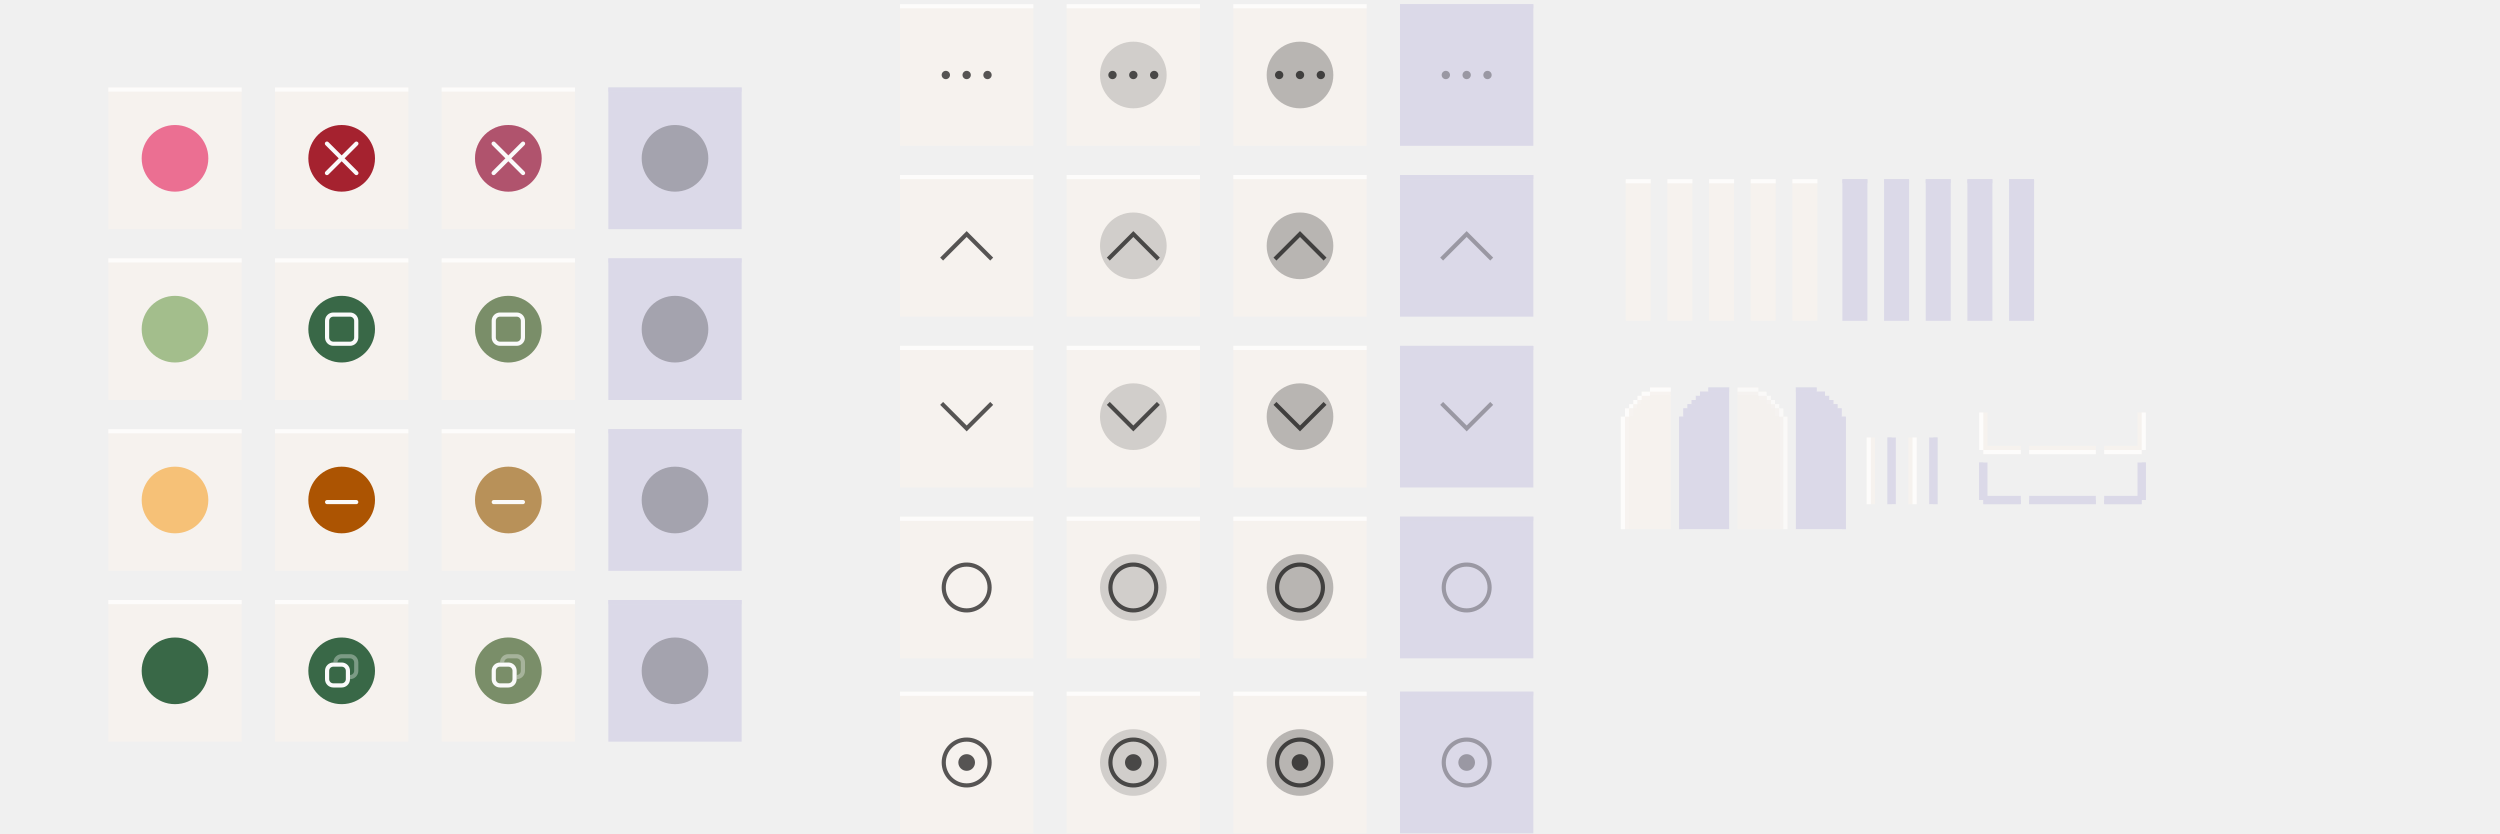
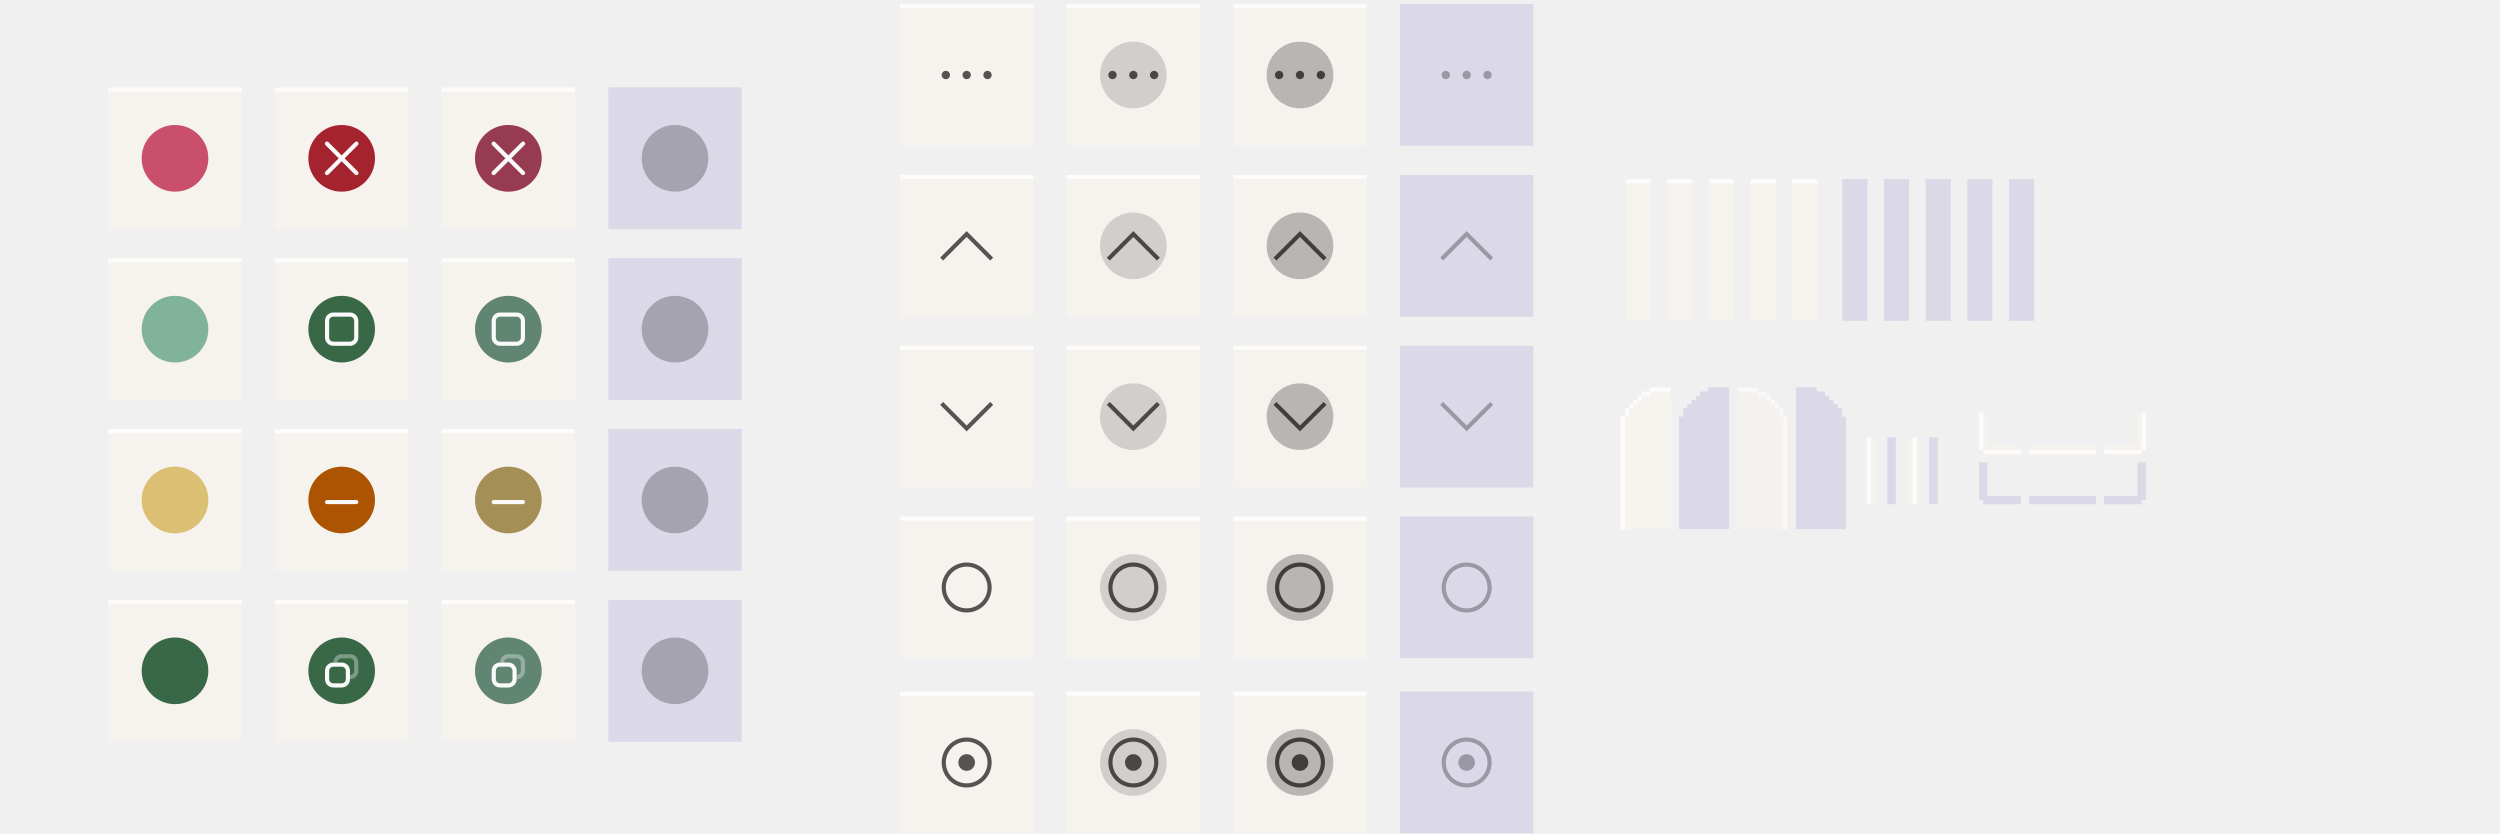
<svg xmlns="http://www.w3.org/2000/svg" xmlns:xlink="http://www.w3.org/1999/xlink" version="1.1" id="svg2" viewBox="0 0 600 200" height="200" width="600">
  <defs id="defs4" />
  <g transform="translate(5,-564.3622)" id="layer1">
    <g id="close-active">
      <g id="headerbar-bg">
        <rect y="585.362" x="21" height="34" width="32" id="rect1683" style="fill:#f6f2ee;fill-opacity:1" />
        <rect style="fill:#ffffff;opacity:0.75" id="rect1685" width="32" height="1" x="21" y="585.362" />
      </g>
-       <circle style="opacity:1;fill:#eb6f92;fill-opacity:1;stroke-width:8;stroke-linecap:round;stroke-linejoin:round;paint-order:stroke fill markers" id="path2409" cx="37" cy="602.362" r="8" />
+       <circle style="opacity:1;fill:#c94f6d;fill-opacity:1;stroke-width:8;stroke-linecap:round;stroke-linejoin:round;paint-order:stroke fill markers" id="path2409" cx="37" cy="602.362" r="8" />
    </g>
    <g id="close-inactive">
      <g id="headerbar-inactive-bg" transform="translate(120)">
        <rect y="585.362" x="21" height="34" width="32" id="rect2007" style="fill:#dbd9e8;fill-opacity:1" />
        <rect style="fill:#dbd9e8;fill-opacity:1;stroke:none;stroke-width:1.155;stroke-linecap:butt;stroke-linejoin:round;stroke-miterlimit:4;stroke-dasharray:none;stroke-dashoffset:0;stroke-opacity:1;opacity:0.75" id="rect2009" width="32" height="1" x="21" y="585.362" />
      </g>
      <circle style="opacity:0.25;fill:#000000;fill-opacity:1;stroke-width:8;stroke-linecap:round;stroke-linejoin:round;paint-order:stroke fill markers" id="circle2549" cx="157" cy="602.362" r="8" />
    </g>
    <g id="maximize-active">
      <use x="0" y="0" xlink:href="#headerbar-bg" id="use1849" transform="translate(0,41.00003)" width="100%" height="100%" />
-       <circle style="opacity:1;fill:#a3be8c;fill-opacity:1;stroke-width:8;stroke-linecap:round;stroke-linejoin:round;paint-order:stroke fill markers" id="circle2551" cx="37" cy="643.362" r="8" />
+       <circle style="opacity:1;fill:#81b29a;fill-opacity:1;stroke-width:8;stroke-linecap:round;stroke-linejoin:round;paint-order:stroke fill markers" id="circle2551" cx="37" cy="643.362" r="8" />
    </g>
    <g id="maximize-inactive">
      <use x="0" y="0" xlink:href="#headerbar-inactive-bg" id="use2283" transform="translate(0,41.00003)" width="100%" height="100%" />
      <circle style="opacity:0.25;fill:#000000;fill-opacity:1;stroke-width:8;stroke-linecap:round;stroke-linejoin:round;paint-order:stroke fill markers" id="circle2557" cx="157" cy="643.362" r="8" />
    </g>
    <g id="hide-active">
      <use x="0" y="0" xlink:href="#headerbar-bg" id="use1857" transform="translate(0,82.00006)" width="100%" height="100%" />
-       <circle style="opacity:1;fill:#f6c177;fill-opacity:1;stroke-width:8;stroke-linecap:round;stroke-linejoin:round;paint-order:stroke fill markers" id="circle2559" cx="37" cy="684.362" r="8" />
+       <circle style="opacity:1;fill:#dbc074;fill-opacity:1;stroke-width:8;stroke-linecap:round;stroke-linejoin:round;paint-order:stroke fill markers" id="circle2559" cx="37" cy="684.362" r="8" />
    </g>
    <g id="hide-inactive">
      <use x="0" y="0" xlink:href="#headerbar-inactive-bg" id="use2285" transform="translate(0,82.00006)" width="100%" height="100%" />
      <circle style="opacity:0.25;fill:#000000;fill-opacity:1;stroke-width:8;stroke-linecap:round;stroke-linejoin:round;paint-order:stroke fill markers" id="circle2565" cx="157" cy="684.362" r="8" />
    </g>
    <g id="maximize-toggled-active">
      <use x="0" y="0" xlink:href="#headerbar-bg" id="use1865" transform="translate(0,123)" width="100%" height="100%" />
      <circle style="opacity:1;fill:#396847;fill-opacity:1;stroke-width:8;stroke-linecap:round;stroke-linejoin:round;paint-order:stroke fill markers" id="circle2567" cx="37" cy="725.362" r="8" />
    </g>
    <g id="maximize-toggled-inactive">
      <use x="0" y="0" xlink:href="#headerbar-inactive-bg" id="use2287" transform="translate(0,123)" width="100%" height="100%" />
      <circle style="opacity:0.25;fill:#000000;fill-opacity:1;stroke-width:8;stroke-linecap:round;stroke-linejoin:round;paint-order:stroke fill markers" id="circle2573" cx="157" cy="725.362" r="8" />
    </g>
    <g id="close-prelight">
      <use x="0" y="0" xlink:href="#headerbar-bg" id="use1761" transform="translate(40)" width="100%" height="100%" />
      <circle style="opacity:1;fill:#a5222f;fill-opacity:1;stroke-width:8;stroke-linecap:round;stroke-linejoin:round;paint-order:stroke fill markers" id="circle2545" cx="77" cy="602.362" r="8" />
      <path d="m 73.465,598.327 c -0.128,0 -0.256,0.049 -0.353,0.146 -0.196,0.196 -0.196,0.511 0,0.707 l 3.182,3.182 -3.182,3.182 c -0.196,0.196 -0.196,0.511 0,0.707 0.196,0.196 0.511,0.196 0.707,0 l 3.182,-3.182 3.182,3.182 c 0.196,0.196 0.511,0.196 0.707,0 0.196,-0.196 0.196,-0.511 0,-0.707 l -3.182,-3.182 3.182,-3.182 c 0.196,-0.196 0.196,-0.511 0,-0.707 -0.196,-0.196 -0.511,-0.196 -0.707,0 l -3.182,3.182 -3.182,-3.182 c -0.098,-0.098 -0.226,-0.146 -0.353,-0.146 z" fill="#363636" stroke-linecap="round" stroke-linejoin="round" stroke-width="1.915" style="fill:#fafafa;paint-order:stroke fill markers" id="path2869" />
    </g>
    <g id="maximize-prelight">
      <use x="0" y="0" xlink:href="#headerbar-bg" id="use1851" transform="translate(40,41.00003)" width="100%" height="100%" />
      <circle style="opacity:1;fill:#396847;fill-opacity:1;stroke-width:8;stroke-linecap:round;stroke-linejoin:round;paint-order:stroke fill markers" id="circle2553" cx="77" cy="643.362" r="8" />
      <path d="m 75,639.362 c -1.108,0 -2,0.892 -2,2 v 4 c 0,1.108 0.892,2 2,2 h 4 c 1.108,0 2,-0.892 2,-2 v -4 c 0,-1.108 -0.892,-2 -2,-2 z m 0,1 h 4 c 0.554,0 1,0.446 1,1 v 4 c 0,0.554 -0.446,1 -1,1 h -4 c -0.554,0 -1,-0.446 -1,-1 v -4 c 0,-0.554 0.446,-1 1,-1 z" fill="#363636" stroke-linecap="round" stroke-linejoin="round" stroke-width="1.778" style="fill:#fafafa;paint-order:stroke fill markers" id="path2878" />
    </g>
    <g id="hide-prelight">
      <use x="0" y="0" xlink:href="#headerbar-bg" id="use1859" transform="translate(40,82.00006)" width="100%" height="100%" />
      <circle style="opacity:1;fill:#ac5402;fill-opacity:1;stroke-width:8;stroke-linecap:round;stroke-linejoin:round;paint-order:stroke fill markers" id="circle2561" cx="77" cy="684.362" r="8" />
      <rect x="73" y="684.362" width="8" height="1" rx="0.5" ry="0.5" fill="#363636" stroke-linecap="round" stroke-linejoin="round" stroke-width="0.428" style="fill:#fafafa;paint-order:stroke fill markers" id="rect2887" />
    </g>
    <g id="maximize-toggled-prelight">
      <use x="0" y="0" xlink:href="#headerbar-bg" id="use1867" transform="translate(40,123)" width="100%" height="100%" />
      <circle style="opacity:1;fill:#396847;fill-opacity:1;stroke-width:8;stroke-linecap:round;stroke-linejoin:round;paint-order:stroke fill markers" id="circle2569" cx="77" cy="725.362" r="8" />
      <g id="g2908" transform="translate(69,717.3621)" style="fill:#fafafa">
        <path d="M 6,6 C 4.892,6 4,6.892 4,8 v 2 c 0,1.108 0.892,2 2,2 h 2 c 1.108,0 2,-0.892 2,-2 V 8 C 10,6.892 9.108,6 8,6 Z m 0,1 h 2 c 0.554,0 1,0.446 1,1 v 2 c 0,0.554 -0.446,1 -1,1 H 6 C 5.446,11 5,10.554 5,10 V 8 C 5,7.446 5.446,7 6,7 Z" fill="#363636" stroke-linecap="round" stroke-linejoin="round" stroke-width="8" style="fill:#fafafa;paint-order:stroke fill markers" id="path2896" />
        <path d="M 8,4 C 6.892,4 6,4.892 6,6 H 7 C 7,5.446 7.446,5 8,5 h 2 c 0.554,0 1,0.446 1,1 v 2 c 0,0.554 -0.446,1 -1,1 v 1 c 1.108,0 2,-0.892 2,-2 V 6 C 12,4.892 11.108,4 10,4 Z" fill="#363636" opacity="0.35" stroke-linecap="round" stroke-linejoin="round" stroke-width="8" style="fill:#fafafa;paint-order:stroke fill markers" id="path2898" />
      </g>
    </g>
    <g id="close-pressed">
      <use x="0" y="0" xlink:href="#headerbar-bg" id="use1845" transform="translate(80)" width="100%" height="100%" />
-       <circle style="opacity:1;fill:#eb6f92;fill-opacity:1;stroke-width:8;stroke-linecap:round;stroke-linejoin:round;paint-order:stroke fill markers" id="circle2547" cx="117" cy="602.362" r="8" />
+       <circle style="opacity:1;fill:#c94f6d;fill-opacity:1;stroke-width:8;stroke-linecap:round;stroke-linejoin:round;paint-order:stroke fill markers" id="circle2547" cx="117" cy="602.362" r="8" />
      <circle style="opacity:0.25;fill:#000000;fill-opacity:1;stroke-width:8;stroke-linecap:round;stroke-linejoin:round;paint-order:stroke fill markers" id="circle2807" cx="117" cy="602.362" r="8" />
      <path d="m 113.465,598.327 c -0.128,0 -0.256,0.049 -0.353,0.146 -0.196,0.196 -0.196,0.511 0,0.707 l 3.182,3.182 -3.182,3.182 c -0.196,0.196 -0.196,0.511 0,0.707 0.196,0.196 0.511,0.196 0.707,0 l 3.182,-3.182 3.182,3.182 c 0.196,0.196 0.511,0.196 0.707,0 0.196,-0.196 0.196,-0.511 0,-0.707 l -3.182,-3.182 3.182,-3.182 c 0.196,-0.196 0.196,-0.511 0,-0.707 -0.196,-0.196 -0.511,-0.196 -0.707,0 l -3.182,3.182 -3.182,-3.182 c -0.098,-0.098 -0.226,-0.146 -0.353,-0.146 z" fill="#363636" stroke-linecap="round" stroke-linejoin="round" stroke-width="1.915" style="fill:#fafafa;paint-order:stroke fill markers" id="path2928" />
    </g>
    <g id="maximize-pressed">
      <use x="0" y="0" xlink:href="#headerbar-bg" id="use1853" transform="translate(80,41.00003)" width="100%" height="100%" />
-       <circle style="opacity:1;fill:#a3be8c;fill-opacity:1;stroke-width:8;stroke-linecap:round;stroke-linejoin:round;paint-order:stroke fill markers" id="circle2555" cx="117" cy="643.362" r="8" />
+       <circle style="opacity:1;fill:#81b29a;fill-opacity:1;stroke-width:8;stroke-linecap:round;stroke-linejoin:round;paint-order:stroke fill markers" id="circle2555" cx="117" cy="643.362" r="8" />
      <circle style="opacity:0.25;fill:#000000;fill-opacity:1;stroke-width:8;stroke-linecap:round;stroke-linejoin:round;paint-order:stroke fill markers" id="circle2809" cx="117" cy="643.362" r="8" />
      <path d="m 115,639.362 c -1.108,0 -2,0.892 -2,2 v 4 c 0,1.108 0.892,2 2,2 h 4 c 1.108,0 2,-0.892 2,-2 v -4 c 0,-1.108 -0.892,-2 -2,-2 z m 0,1 h 4 c 0.554,0 1,0.446 1,1 v 4 c 0,0.554 -0.446,1 -1,1 h -4 c -0.554,0 -1,-0.446 -1,-1 v -4 c 0,-0.554 0.446,-1 1,-1 z" fill="#363636" stroke-linecap="round" stroke-linejoin="round" stroke-width="1.778" style="fill:#fafafa;paint-order:stroke fill markers" id="path2930" />
    </g>
    <g id="hide-pressed">
      <use x="0" y="0" xlink:href="#headerbar-bg" id="use1861" transform="translate(80,82.00006)" width="100%" height="100%" />
-       <circle style="opacity:1;fill:#f6c177;fill-opacity:1;stroke-width:8;stroke-linecap:round;stroke-linejoin:round;paint-order:stroke fill markers" id="circle2563" cx="117" cy="684.362" r="8" />
+       <circle style="opacity:1;fill:#dbc074;fill-opacity:1;stroke-width:8;stroke-linecap:round;stroke-linejoin:round;paint-order:stroke fill markers" id="circle2563" cx="117" cy="684.362" r="8" />
      <circle style="opacity:0.25;fill:#000000;fill-opacity:1;stroke-width:8;stroke-linecap:round;stroke-linejoin:round;paint-order:stroke fill markers" id="circle2811" cx="117" cy="684.362" r="8" />
      <rect x="113" y="684.362" width="8" height="1" rx="0.5" ry="0.5" fill="#363636" stroke-linecap="round" stroke-linejoin="round" stroke-width="0.428" style="fill:#fafafa;paint-order:stroke fill markers" id="rect2932" />
    </g>
    <g id="maximize-toggled-pressed">
      <use x="0" y="0" xlink:href="#headerbar-bg" id="use1869" transform="translate(80,123)" width="100%" height="100%" />
-       <circle style="opacity:1;fill:#a3be8c;fill-opacity:1;stroke-width:8;stroke-linecap:round;stroke-linejoin:round;paint-order:stroke fill markers" id="circle2571" cx="117" cy="725.362" r="8" />
+       <circle style="opacity:1;fill:#81b29a;fill-opacity:1;stroke-width:8;stroke-linecap:round;stroke-linejoin:round;paint-order:stroke fill markers" id="circle2571" cx="117" cy="725.362" r="8" />
      <circle style="opacity:0.25;fill:#000000;fill-opacity:1;stroke-width:8;stroke-linecap:round;stroke-linejoin:round;paint-order:stroke fill markers" id="circle2813" cx="117" cy="725.362" r="8" />
      <g id="g2938" transform="translate(109,717.3621)" style="fill:#fafafa">
        <path d="M 6,6 C 4.892,6 4,6.892 4,8 v 2 c 0,1.108 0.892,2 2,2 h 2 c 1.108,0 2,-0.892 2,-2 V 8 C 10,6.892 9.108,6 8,6 Z m 0,1 h 2 c 0.554,0 1,0.446 1,1 v 2 c 0,0.554 -0.446,1 -1,1 H 6 C 5.446,11 5,10.554 5,10 V 8 C 5,7.446 5.446,7 6,7 Z" fill="#363636" stroke-linecap="round" stroke-linejoin="round" stroke-width="8" style="fill:#fafafa;paint-order:stroke fill markers" id="path2934" />
        <path d="M 8,4 C 6.892,4 6,4.892 6,6 H 7 C 7,5.446 7.446,5 8,5 h 2 c 0.554,0 1,0.446 1,1 v 2 c 0,0.554 -0.446,1 -1,1 v 1 c 1.108,0 2,-0.892 2,-2 V 6 C 12,4.892 11.108,4 10,4 Z" fill="#363636" opacity="0.35" stroke-linecap="round" stroke-linejoin="round" stroke-width="8" style="fill:#fafafa;paint-order:stroke fill markers" id="path2936" />
      </g>
    </g>
    <g id="stick-active">
      <use x="0" y="0" xlink:href="#headerbar-bg" id="use1897" transform="translate(190,103.0001)" width="100%" height="100%" />
      <path d="m 227,699.362 a 6,6 0 0 0 -6,6 6,6 0 0 0 6,6 6,6 0 0 0 6,-6 6,6 0 0 0 -6,-6 z m 0,1 a 5,5 0 0 1 5,5 5,5 0 0 1 -5,5 5,5 0 0 1 -5,-5 5,5 0 0 1 5,-5 z" fill="#fafafa" opacity="0.75" id="path66" style="opacity:0.65;fill:#000000" />
    </g>
    <g id="shade-active">
      <use x="0" y="0" xlink:href="#headerbar-bg" id="use1881" transform="translate(190,21.00009)" width="100%" height="100%" />
      <path d="m 227,619.827 -6.363,6.363 0.707,0.707 5.656,-5.656 5.656,5.656 0.707,-0.707 -5.656,-5.656 z" fill="#fafafa" opacity="0.75" stroke-linecap="round" stroke-linejoin="round" stroke-miterlimit="2" stroke-width="2" id="path199" style="opacity:0.65;fill:#000000" />
    </g>
    <g id="shade-toggled-active">
      <use x="0" y="0" xlink:href="#headerbar-bg" id="use1889" transform="translate(190,62.00009)" width="100%" height="100%" />
      <path d="m 227,667.897 -6.363,-6.363 0.707,-0.707 5.656,5.656 5.656,-5.656 0.707,0.707 -5.656,5.656 z" fill="#fafafa" opacity="0.75" stroke-linecap="round" stroke-linejoin="round" stroke-miterlimit="2" stroke-width="2" id="path231" style="opacity:0.65;fill:#000000" />
    </g>
    <g id="stick-toggled-active">
      <use x="0" y="0" xlink:href="#headerbar-bg" id="use1905" transform="translate(190,145)" width="100%" height="100%" />
      <path id="circle263" d="m 227,741.362 a 6,6 0 0 0 -6,6 6,6 0 0 0 6,6 6,6 0 0 0 6,-6 6,6 0 0 0 -6,-6 z m 0,1 a 5,5 0 0 1 5,5 5,5 0 0 1 -5,5 5,5 0 0 1 -5,-5 5,5 0 0 1 5,-5 z m 0,3 a 2,2 0 0 0 -2,2 2,2 0 0 0 2,2 2,2 0 0 0 2,-2 2,2 0 0 0 -2,-2 z" style="opacity:0.65;fill:#000000" />
    </g>
    <g id="menu-active">
      <use x="0" y="0" xlink:href="#headerbar-bg" id="use1873" transform="translate(190,-19.99991)" width="100%" height="100%" />
      <path id="circle336" d="m 222,581.362 a 1,1 0 0 0 -1,1 1,1 0 0 0 1,1 1,1 0 0 0 1,-1 1,1 0 0 0 -1,-1 z m 5,0 a 1,1 0 0 0 -1,1 1,1 0 0 0 1,1 1,1 0 0 0 1,-1 1,1 0 0 0 -1,-1 z m 5,0 a 1,1 0 0 0 -1,1 1,1 0 0 0 1,1 1,1 0 0 0 1,-1 1,1 0 0 0 -1,-1 z" style="opacity:0.65;fill:#000000" />
    </g>
    <g id="stick-prelight">
      <use x="0" y="0" xlink:href="#headerbar-bg" id="use1899" transform="translate(230,103.0001)" width="100%" height="100%" />
      <circle style="opacity:0.15;fill:#000000;fill-opacity:1;stroke-width:8;stroke-linecap:round;stroke-linejoin:round;paint-order:stroke fill markers" id="circle3362" cx="267" cy="705.362" r="8" />
      <path d="m 267,699.362 a 6,6 0 0 0 -6,6 6,6 0 0 0 6,6 6,6 0 0 0 6,-6 6,6 0 0 0 -6,-6 z m 0,1 a 5,5 0 0 1 5,5 5,5 0 0 1 -5,5 5,5 0 0 1 -5,-5 5,5 0 0 1 5,-5 z" fill="#fafafa" opacity="0.75" id="path3412" style="opacity:0.65;fill:#000000" />
    </g>
    <g id="shade-prelight">
      <use x="0" y="0" xlink:href="#headerbar-bg" id="use1883" transform="translate(230,21.00009)" width="100%" height="100%" />
      <circle style="opacity:0.15;fill:#000000;fill-opacity:1;stroke-width:8;stroke-linecap:round;stroke-linejoin:round;paint-order:stroke fill markers" id="circle3358" cx="267" cy="623.362" r="8" />
      <path d="m 267,619.827 -6.363,6.363 0.707,0.707 5.656,-5.656 5.656,5.656 0.707,-0.707 -5.656,-5.656 z" fill="#fafafa" opacity="0.75" stroke-linecap="round" stroke-linejoin="round" stroke-miterlimit="2" stroke-width="2" id="path3414" style="opacity:0.65;fill:#000000" />
    </g>
    <g id="shade-toggled-prelight">
      <use x="0" y="0" xlink:href="#headerbar-bg" id="use1891" transform="translate(230,62.00009)" width="100%" height="100%" />
      <circle style="opacity:0.15;fill:#000000;fill-opacity:1;stroke-width:8;stroke-linecap:round;stroke-linejoin:round;paint-order:stroke fill markers" id="circle3360" cx="267" cy="664.362" r="8" />
      <path d="m 267,667.897 -6.363,-6.363 0.707,-0.707 5.656,5.656 5.656,-5.656 0.707,0.707 -5.656,5.656 z" fill="#fafafa" opacity="0.75" stroke-linecap="round" stroke-linejoin="round" stroke-miterlimit="2" stroke-width="2" id="path3416" style="opacity:0.65;fill:#000000" />
    </g>
    <g id="stick-toggled-prelight">
      <use x="0" y="0" xlink:href="#headerbar-bg" id="use1907" transform="translate(230,145)" width="100%" height="100%" />
      <circle style="opacity:0.15;fill:#000000;fill-opacity:1;stroke-width:8;stroke-linecap:round;stroke-linejoin:round;paint-order:stroke fill markers" id="circle3364" cx="267" cy="747.362" r="8" />
      <path id="path3418" d="m 267,741.362 a 6,6 0 0 0 -6,6 6,6 0 0 0 6,6 6,6 0 0 0 6,-6 6,6 0 0 0 -6,-6 z m 0,1 a 5,5 0 0 1 5,5 5,5 0 0 1 -5,5 5,5 0 0 1 -5,-5 5,5 0 0 1 5,-5 z m 0,3 a 2,2 0 0 0 -2,2 2,2 0 0 0 2,2 2,2 0 0 0 2,-2 2,2 0 0 0 -2,-2 z" style="opacity:0.65;fill:#000000" />
    </g>
    <g id="menu-prelight">
      <use x="0" y="0" xlink:href="#headerbar-bg" id="use1875" transform="translate(230,-19.99991)" width="100%" height="100%" />
      <circle style="opacity:0.15;fill:#000000;fill-opacity:1;stroke-width:8;stroke-linecap:round;stroke-linejoin:round;paint-order:stroke fill markers" id="circle3356" cx="267" cy="582.362" r="8" />
      <path id="path3420" d="m 262,581.362 a 1,1 0 0 0 -1,1 1,1 0 0 0 1,1 1,1 0 0 0 1,-1 1,1 0 0 0 -1,-1 z m 5,0 a 1,1 0 0 0 -1,1 1,1 0 0 0 1,1 1,1 0 0 0 1,-1 1,1 0 0 0 -1,-1 z m 5,0 a 1,1 0 0 0 -1,1 1,1 0 0 0 1,1 1,1 0 0 0 1,-1 1,1 0 0 0 -1,-1 z" style="opacity:0.65;fill:#000000" />
    </g>
    <g id="stick-pressed">
      <use x="0" y="0" xlink:href="#headerbar-bg" id="use1901" transform="translate(270,103.0001)" width="100%" height="100%" />
      <circle style="opacity:0.25;fill:#000000;fill-opacity:1;stroke-width:8;stroke-linecap:round;stroke-linejoin:round;paint-order:stroke fill markers" id="circle3390" cx="307" cy="705.362" r="8" />
      <path d="m 307,699.362 a 6,6 0 0 0 -6,6 6,6 0 0 0 6,6 6,6 0 0 0 6,-6 6,6 0 0 0 -6,-6 z m 0,1 a 5,5 0 0 1 5,5 5,5 0 0 1 -5,5 5,5 0 0 1 -5,-5 5,5 0 0 1 5,-5 z" fill="#fafafa" opacity="0.75" id="path3422" style="opacity:0.65;fill:#000000" />
    </g>
    <g id="shade-pressed">
      <use x="0" y="0" xlink:href="#headerbar-bg" id="use1885" transform="translate(270,21.00003)" width="100%" height="100%" />
      <circle style="opacity:0.25;fill:#000000;fill-opacity:1;stroke-width:8;stroke-linecap:round;stroke-linejoin:round;paint-order:stroke fill markers" id="circle3386" cx="307" cy="623.362" r="8" />
      <path d="m 307,619.827 -6.363,6.363 0.707,0.707 5.656,-5.656 5.656,5.656 0.707,-0.707 -5.656,-5.656 z" fill="#fafafa" opacity="0.75" stroke-linecap="round" stroke-linejoin="round" stroke-miterlimit="2" stroke-width="2" id="path3424" style="opacity:0.65;fill:#000000" />
    </g>
    <g id="shade-toggled-pressed">
      <use x="0" y="0" xlink:href="#headerbar-bg" id="use1893" transform="translate(270,62.00003)" width="100%" height="100%" />
      <circle style="opacity:0.25;fill:#000000;fill-opacity:1;stroke-width:8;stroke-linecap:round;stroke-linejoin:round;paint-order:stroke fill markers" id="circle3388" cx="307" cy="664.362" r="8" />
      <path d="m 307,667.897 -6.363,-6.363 0.707,-0.707 5.656,5.656 5.656,-5.656 0.707,0.707 -5.656,5.656 z" fill="#fafafa" opacity="0.75" stroke-linecap="round" stroke-linejoin="round" stroke-miterlimit="2" stroke-width="2" id="path3426" style="opacity:0.65;fill:#000000" />
    </g>
    <g id="stick-toggled-pressed">
      <use x="0" y="0" xlink:href="#headerbar-bg" id="use1909" transform="translate(270,145.0001)" width="100%" height="100%" />
      <circle style="opacity:0.25;fill:#000000;fill-opacity:1;stroke-width:8;stroke-linecap:round;stroke-linejoin:round;paint-order:stroke fill markers" id="circle3392" cx="307" cy="747.362" r="8" />
      <path id="path3428" d="m 307,741.362 a 6,6 0 0 0 -6,6 6,6 0 0 0 6,6 6,6 0 0 0 6,-6 6,6 0 0 0 -6,-6 z m 0,1 a 5,5 0 0 1 5,5 5,5 0 0 1 -5,5 5,5 0 0 1 -5,-5 5,5 0 0 1 5,-5 z m 0,3 a 2,2 0 0 0 -2,2 2,2 0 0 0 2,2 2,2 0 0 0 2,-2 2,2 0 0 0 -2,-2 z" style="opacity:0.65;fill:#000000" />
    </g>
    <g id="menu-pressed">
      <use x="0" y="0" xlink:href="#headerbar-bg" id="use1877" transform="translate(270,-19.99991)" width="100%" height="100%" />
      <circle style="opacity:0.25;fill:#000000;fill-opacity:1;stroke-width:8;stroke-linecap:round;stroke-linejoin:round;paint-order:stroke fill markers" id="circle3384" cx="307" cy="582.362" r="8" />
      <path id="path3430" d="m 302,581.362 a 1,1 0 0 0 -1,1 1,1 0 0 0 1,1 1,1 0 0 0 1,-1 1,1 0 0 0 -1,-1 z m 5,0 a 1,1 0 0 0 -1,1 1,1 0 0 0 1,1 1,1 0 0 0 1,-1 1,1 0 0 0 -1,-1 z m 5,0 a 1,1 0 0 0 -1,1 1,1 0 0 0 1,1 1,1 0 0 0 1,-1 1,1 0 0 0 -1,-1 z" style="opacity:0.65;fill:#000000" />
    </g>
    <g id="stick-inactive">
      <use x="0" y="0" xlink:href="#headerbar-inactive-bg" id="use2295" transform="translate(190,103)" width="100%" height="100%" />
      <path d="m 347,699.362 a 6,6 0 0 0 -6,6 6,6 0 0 0 6,6 6,6 0 0 0 6,-6 6,6 0 0 0 -6,-6 z m 0,1 a 5,5 0 0 1 5,5 5,5 0 0 1 -5,5 5,5 0 0 1 -5,-5 5,5 0 0 1 5,-5 z" fill="#fafafa" opacity="0.75" id="path3432" style="opacity:0.3;fill:#000000" />
    </g>
    <g id="shade-inactive">
      <use x="0" y="0" xlink:href="#headerbar-inactive-bg" id="use2291" transform="translate(190,21.00009)" width="100%" height="100%" />
      <path d="m 347,619.827 -6.363,6.363 0.707,0.707 5.656,-5.656 5.656,5.656 0.707,-0.707 -5.656,-5.656 z" fill="#fafafa" opacity="0.75" stroke-linecap="round" stroke-linejoin="round" stroke-miterlimit="2" stroke-width="2" id="path3434" style="opacity:0.3;fill:#000000" />
    </g>
    <g id="shade-toggled-inactive">
      <use x="0" y="0" xlink:href="#headerbar-inactive-bg" id="use2293" transform="translate(190,62.00003)" width="100%" height="100%" />
      <path d="m 347,667.897 -6.363,-6.363 0.707,-0.707 5.656,5.656 5.656,-5.656 0.707,0.707 -5.656,5.656 z" fill="#fafafa" opacity="0.75" stroke-linecap="round" stroke-linejoin="round" stroke-miterlimit="2" stroke-width="2" id="path3436" style="opacity:0.3;fill:#000000" />
    </g>
    <g id="stick-toggled-inactive">
      <use x="0" y="0" xlink:href="#headerbar-inactive-bg" id="use2297" transform="translate(190,145)" width="100%" height="100%" />
      <path id="path3438" d="m 347,741.362 a 6,6 0 0 0 -6,6 6,6 0 0 0 6,6 6,6 0 0 0 6,-6 6,6 0 0 0 -6,-6 z m 0,1 a 5,5 0 0 1 5,5 5,5 0 0 1 -5,5 5,5 0 0 1 -5,-5 5,5 0 0 1 5,-5 z m 0,3 a 2,2 0 0 0 -2,2 2,2 0 0 0 2,2 2,2 0 0 0 2,-2 2,2 0 0 0 -2,-2 z" style="opacity:0.3;fill:#000000" />
    </g>
    <g id="menu-inactive">
      <use x="0" y="0" xlink:href="#headerbar-inactive-bg" id="use2289" transform="translate(190,-19.99997)" width="100%" height="100%" />
      <path id="path3440" d="m 342,581.362 a 1,1 0 0 0 -1,1 1,1 0 0 0 1,1 1,1 0 0 0 1,-1 1,1 0 0 0 -1,-1 z m 5,0 a 1,1 0 0 0 -1,1 1,1 0 0 0 1,1 1,1 0 0 0 1,-1 1,1 0 0 0 -1,-1 z m 5,0 a 1,1 0 0 0 -1,1 1,1 0 0 0 1,1 1,1 0 0 0 1,-1 1,1 0 0 0 -1,-1 z" style="opacity:0.3;fill:#000000" />
    </g>
    <g id="left-active" transform="translate(397,-64.99996)">
      <rect transform="scale(-1,1)" y="734.362" x="-48" height="16" width="2" id="rect4138-3" style="opacity:1;fill:#f6f2ee;fill-opacity:1;stroke:none;stroke-width:1;stroke-linecap:butt;stroke-linejoin:round;stroke-miterlimit:4;stroke-dasharray:none;stroke-dashoffset:0;stroke-opacity:1" />
      <rect style="opacity:0.75;fill:#ffffff;fill-opacity:1;stroke:none;stroke-width:1;stroke-linecap:butt;stroke-linejoin:round;stroke-miterlimit:4;stroke-dasharray:none;stroke-dashoffset:0;stroke-opacity:1" id="rect1400" width="1" height="16" x="-47" y="734.362" transform="scale(-1,1)" />
    </g>
    <g transform="translate(402,-64.99996)" id="left-inactive">
      <rect style="opacity:1;fill:#dbd9e8;fill-opacity:1;stroke:none;stroke-width:1;stroke-linecap:butt;stroke-linejoin:round;stroke-miterlimit:4;stroke-dasharray:none;stroke-dashoffset:0;stroke-opacity:1" id="rect1448" width="2" height="16" x="-48" y="734.362" transform="scale(-1,1)" />
      <rect transform="scale(-1,1)" y="734.362" x="-47" height="16" width="1" id="rect1450" style="opacity:0.75;fill:#dbd9e8;fill-opacity:1;stroke:none;stroke-width:1;stroke-linecap:butt;stroke-linejoin:round;stroke-miterlimit:4;stroke-dasharray:none;stroke-dashoffset:0;stroke-opacity:1" />
    </g>
    <g transform="matrix(-1,0,0,1,506,-64.99996)" id="right-inactive">
      <rect style="opacity:1;fill:#dbd9e8;fill-opacity:1;stroke:none;stroke-width:1;stroke-linecap:butt;stroke-linejoin:round;stroke-miterlimit:4;stroke-dasharray:none;stroke-dashoffset:0;stroke-opacity:1" id="rect1454" width="2" height="16" x="-48" y="734.362" transform="scale(-1,1)" />
      <rect transform="scale(-1,1)" y="734.362" x="-47" height="16" width="1" id="rect1456" style="opacity:0.75;fill:#dbd9e8;fill-opacity:1;stroke:none;stroke-width:1;stroke-linecap:butt;stroke-linejoin:round;stroke-miterlimit:4;stroke-dasharray:none;stroke-dashoffset:0;stroke-opacity:1" />
    </g>
    <g id="right-active" transform="matrix(-1,0,0,1,501,-64.99996)">
      <rect transform="scale(-1,1)" y="734.362" x="-48" height="16" width="2" id="rect1460" style="opacity:1;fill:#f6f2ee;fill-opacity:1;stroke:none;stroke-width:1;stroke-linecap:butt;stroke-linejoin:round;stroke-miterlimit:4;stroke-dasharray:none;stroke-dashoffset:0;stroke-opacity:1" />
      <rect style="opacity:0.75;fill:#ffffff;fill-opacity:1;stroke:none;stroke-width:1;stroke-linecap:butt;stroke-linejoin:round;stroke-miterlimit:4;stroke-dasharray:none;stroke-dashoffset:0;stroke-opacity:1" id="rect1462" width="1" height="16" x="-47" y="734.362" transform="scale(-1,1)" />
    </g>
    <g id="bottom-left-active" transform="translate(374,-66.99999)">
      <path id="path1472" d="m 98,730.362 h -2 v 9 h 1 v 1 l 9,-1.2e-4 v -2 l -8,1.2e-4 z" style="opacity:1;fill:#f6f2ee;fill-opacity:1;stroke:none;stroke-width:0.667;stroke-linecap:butt;stroke-linejoin:round;stroke-miterlimit:4;stroke-dasharray:none;stroke-dashoffset:0;stroke-opacity:1" />
      <path style="opacity:0.75;fill:#ffffff;fill-opacity:1;stroke:none;stroke-width:0.667;stroke-linecap:butt;stroke-linejoin:round;stroke-miterlimit:4;stroke-dasharray:none;stroke-dashoffset:0;stroke-opacity:1" d="m 97,730.362 -1,-1.2e-4 v 9 h 1 v 1 l 9,-1.2e-4 v -1 h -9 z" id="path1466" />
    </g>
    <g id="bottom-left-inactive" transform="translate(374,-54.99999)">
      <path style="opacity:1;fill:#dbd9e8;fill-opacity:1;stroke:none;stroke-width:0.667;stroke-linecap:butt;stroke-linejoin:round;stroke-miterlimit:4;stroke-dasharray:none;stroke-dashoffset:0;stroke-opacity:1" d="m 98,730.362 h -2 v 9 h 1 v 1 l 9,-1.2e-4 v -2 l -8,1.2e-4 z" id="path1475" />
      <path id="path1477" d="m 97,730.362 -1,-1.2e-4 v 9 h 1 v 1 l 9,-1.2e-4 v -1 h -9 z" style="opacity:0.75;fill:#dbd9e8;fill-opacity:1;stroke:none;stroke-width:0.667;stroke-linecap:butt;stroke-linejoin:round;stroke-miterlimit:4;stroke-dasharray:none;stroke-dashoffset:0;stroke-opacity:1" />
    </g>
    <g transform="matrix(-1,0,0,1,606,-54.99999)" id="bottom-right-inactive">
      <path id="path1485" d="m 98,730.362 h -2 v 9 h 1 v 1 l 9,-1.2e-4 v -2 l -8,1.2e-4 z" style="opacity:1;fill:#dbd9e8;fill-opacity:1;stroke:none;stroke-width:0.667;stroke-linecap:butt;stroke-linejoin:round;stroke-miterlimit:4;stroke-dasharray:none;stroke-dashoffset:0;stroke-opacity:1" />
      <path style="opacity:0.75;fill:#dbd9e8;fill-opacity:1;stroke:none;stroke-width:0.667;stroke-linecap:butt;stroke-linejoin:round;stroke-miterlimit:4;stroke-dasharray:none;stroke-dashoffset:0;stroke-opacity:1" d="m 97,730.362 -1,-1.2e-4 v 9 h 1 v 1 l 9,-1.2e-4 v -1 h -9 z" id="path1487" />
    </g>
    <g id="bottom-right-active" transform="matrix(-1,0,0,1,606,-66.99999)">
      <path style="opacity:1;fill:#f6f2ee;fill-opacity:1;stroke:none;stroke-width:0.667;stroke-linecap:butt;stroke-linejoin:round;stroke-miterlimit:4;stroke-dasharray:none;stroke-dashoffset:0;stroke-opacity:1" d="m 98,730.362 h -2 v 9 h 1 v 1 l 9,-1.2e-4 v -2 l -8,1.2e-4 z" id="path1493" />
      <path id="path1495" d="m 97,730.362 -1,-1.2e-4 v 9 h 1 v 1 l 9,-1.2e-4 v -1 h -9 z" style="opacity:0.75;fill:#ffffff;fill-opacity:1;stroke:none;stroke-width:0.667;stroke-linecap:butt;stroke-linejoin:round;stroke-miterlimit:4;stroke-dasharray:none;stroke-dashoffset:0;stroke-opacity:1" />
    </g>
    <g id="bottom-active" transform="matrix(0,-1,-1,0,1232.362,719.3622)">
      <rect transform="scale(-1,1)" y="734.362" x="-48" height="16" width="2" id="rect1501" style="opacity:1;fill:#f6f2ee;fill-opacity:1;stroke:none;stroke-width:1;stroke-linecap:butt;stroke-linejoin:round;stroke-miterlimit:4;stroke-dasharray:none;stroke-dashoffset:0;stroke-opacity:1" />
      <rect style="opacity:0.75;fill:#ffffff;fill-opacity:1;stroke:none;stroke-width:1;stroke-linecap:butt;stroke-linejoin:round;stroke-miterlimit:4;stroke-dasharray:none;stroke-dashoffset:0;stroke-opacity:1" id="rect1503" width="1" height="16" x="-47" y="734.362" transform="scale(-1,1)" />
    </g>
    <g transform="matrix(0,-1,-1,0,1232.362,731.3622)" id="bottom-inactive">
      <rect style="opacity:1;fill:#dbd9e8;fill-opacity:1;stroke:none;stroke-width:1;stroke-linecap:butt;stroke-linejoin:round;stroke-miterlimit:4;stroke-dasharray:none;stroke-dashoffset:0;stroke-opacity:1" id="rect1507" width="2" height="16" x="-48" y="734.362" transform="scale(-1,1)" />
      <rect transform="scale(-1,1)" y="734.362" x="-47" height="16" width="1" id="rect1509" style="opacity:0.75;fill:#dbd9e8;fill-opacity:1;stroke:none;stroke-width:1;stroke-linecap:butt;stroke-linejoin:round;stroke-miterlimit:4;stroke-dasharray:none;stroke-dashoffset:0;stroke-opacity:1" />
    </g>
    <use x="0" y="0" xlink:href="#headerbar-bg" id="title-1-active" transform="matrix(0.1875,0,0,1,381.239,22.00003)" width="100%" height="100%" />
    <use x="0" y="0" xlink:href="#headerbar-bg" id="title-2-active" transform="matrix(0.1875,0,0,1,391.239,22.00003)" width="100%" height="100%" />
    <use x="0" y="0" xlink:href="#headerbar-bg" id="title-3-active" transform="matrix(0.1875,0,0,1,401.239,22.00003)" width="100%" height="100%" />
    <use x="0" y="0" xlink:href="#headerbar-bg" id="title-4-active" transform="matrix(0.1875,0,0,1,411.239,22.00003)" width="100%" height="100%" />
    <use x="0" y="0" xlink:href="#headerbar-inactive-bg" id="title-1-inactive" transform="matrix(0.1875,0,0,1,410.739,22.00003)" width="100%" height="100%" />
    <use x="0" y="0" xlink:href="#headerbar-inactive-bg" id="title-2-inactive" transform="matrix(0.1875,0,0,1,420.739,22.00003)" width="100%" height="100%" />
    <use x="0" y="0" xlink:href="#headerbar-inactive-bg" id="title-3-inactive" transform="matrix(0.1875,0,0,1,430.739,22.00003)" width="100%" height="100%" />
    <use x="0" y="0" xlink:href="#headerbar-inactive-bg" id="title-4-inactive" transform="matrix(0.1875,0,0,1,440.739,22.00003)" width="100%" height="100%" />
    <use x="0" y="0" xlink:href="#headerbar-bg" id="title-5-active" transform="matrix(0.1875,0,0,1,421.239,22.00003)" width="100%" height="100%" />
    <use x="0" y="0" xlink:href="#headerbar-inactive-bg" id="title-5-inactive" transform="matrix(0.1875,0,0,1,450.739,22.00003)" width="100%" height="100%" />
    <g id="top-left-inactive" transform="translate(410,-66.99999)">
      <g id="g8402" transform="translate(-3)">
        <path id="path8400" style="opacity:1;fill:#dbd9e8;fill-opacity:1;stroke-width:7.369;stroke-linecap:round;stroke-linejoin:round;paint-order:stroke fill markers" d="m 410,93 v 1 h -2 v 1 h -1 v 1 h -1 v 1 h -1 v 1 h -1 v 2 h -1 v 27 h 1 1 10 V 95 94 93 Z" transform="translate(-412,631.3621)" />
      </g>
      <path id="rect8404" style="opacity:0.75;fill:#dbd9e8;stroke-width:17.889;stroke-linecap:round;stroke-linejoin:round;paint-order:stroke fill markers;fill-opacity:1" d="m 410,93 v 1 h 5 v -1 z m 0,1 h -2 v 1 h 2 z m -2,1 h -1 v 1 h 1 z m -1,1 h -1 v 1 h 1 z m -1,1 h -1 v 1 h 1 z m -1,1 h -1 v 2 h 1 z m -1,2 h -1 v 27 h 1 z" transform="translate(-415,631.3621)" />
    </g>
    <use x="0" y="0" xlink:href="#top-left-active" id="top-right-active" transform="matrix(-1,0,0,1,808,2.0898446e-7)" width="100%" height="100%" style="fill:#ffffff;opacity:0.75" />
    <g id="top-right-inactive" transform="matrix(-1,0,0,1,426,-66.99996)">
      <g id="g8510" transform="translate(-3)">
        <path id="path8508" style="opacity:1;fill:#dbd9e8;fill-opacity:1;stroke-width:7.369;stroke-linecap:round;stroke-linejoin:round;paint-order:stroke fill markers" d="m 431,93 v 1 1 32 h 10 1 1 v -27 h -1 v -2 h -1 v -1 h -1 v -1 h -1 v -1 h -1 v -1 h -2 v -1 z" transform="matrix(-1,0,0,1,434,631.3621)" />
      </g>
      <path id="rect8512" style="opacity:0.75;fill:#dbd9e8;stroke-width:17.889;stroke-linecap:round;stroke-linejoin:round;paint-order:stroke fill markers;fill-opacity:1" d="m 431,93 v 1 h 5 v -1 z m 5,1 v 1 h 2 v -1 z m 2,1 v 1 h 1 v -1 z m 1,1 v 1 h 1 v -1 z m 1,1 v 1 h 1 v -1 z m 1,1 v 2 h 1 v -2 z m 1,2 v 27 h 1 v -27 z" transform="matrix(-1,0,0,1,431,631.3621)" />
    </g>
    <g id="top-left-active" transform="translate(396,-66.99999)">
      <g id="g1732" transform="translate(-3)">
        <path id="path1725" style="opacity:1;fill:#f6f2ee;fill-opacity:1;stroke-width:7.369;stroke-linecap:round;stroke-linejoin:round;paint-order:stroke fill markers" d="m 396,93 v 1 h -2 v 1 h -1 v 1 h -1 v 1 h -1 v 1 h -1 v 2 h -1 v 27 h 1 1 10 V 95 94 93 Z" transform="translate(-398,631.3621)" />
      </g>
      <path id="rect1882" style="opacity:0.75;fill:#ffffff;stroke-width:17.889;stroke-linecap:round;stroke-linejoin:round;paint-order:stroke fill markers;fill-opacity:1" d="m 396,93 v 1 h 5 v -1 z m 0,1 h -2 v 1 h 2 z m -2,1 h -1 v 1 h 1 z m -1,1 h -1 v 1 h 1 z m -1,1 h -1 v 1 h 1 z m -1,1 h -1 v 2 h 1 z m -1,2 h -1 v 27 h 1 z" transform="translate(-401,631.3621)" />
      <rect style="opacity:0.1;fill:#fafafa;fill-opacity:1;stroke-width:17.889;stroke-linecap:round;stroke-linejoin:round;paint-order:stroke fill markers" id="rect1906" width="5" height="1" x="-5" y="725.362" rx="0" ry="0" />
      <rect style="opacity:0.1;fill:#fafafa;fill-opacity:1;stroke-width:11.314;stroke-linecap:round;stroke-linejoin:round;paint-order:stroke fill markers" id="rect5898" width="2" height="1" x="-7" y="726.362" rx="0" ry="0" />
      <rect style="opacity:0.1;fill:#fafafa;fill-opacity:1;stroke-width:8;stroke-linecap:round;stroke-linejoin:round;paint-order:stroke fill markers" id="rect5900" width="1" height="1" x="-8" y="727.362" rx="0" ry="0" />
      <rect style="opacity:0.1;fill:#fafafa;fill-opacity:1;stroke-width:8;stroke-linecap:round;stroke-linejoin:round;paint-order:stroke fill markers" id="rect5902" width="1" height="1" x="-9" y="728.362" rx="0" ry="0" />
      <rect style="opacity:0.1;fill:#fafafa;fill-opacity:1;stroke-width:11.314;stroke-linecap:round;stroke-linejoin:round;paint-order:stroke fill markers" id="rect5904" width="1" height="2" x="-10" y="729.362" rx="0" ry="0" />
      <rect style="opacity:0.1;fill:#fafafa;fill-opacity:1;stroke-width:42.332;stroke-linecap:round;stroke-linejoin:round;paint-order:stroke fill markers" id="rect5912" width="1" height="27" x="-11" y="731.362" rx="0" ry="0" />
    </g>
  </g>
</svg>
